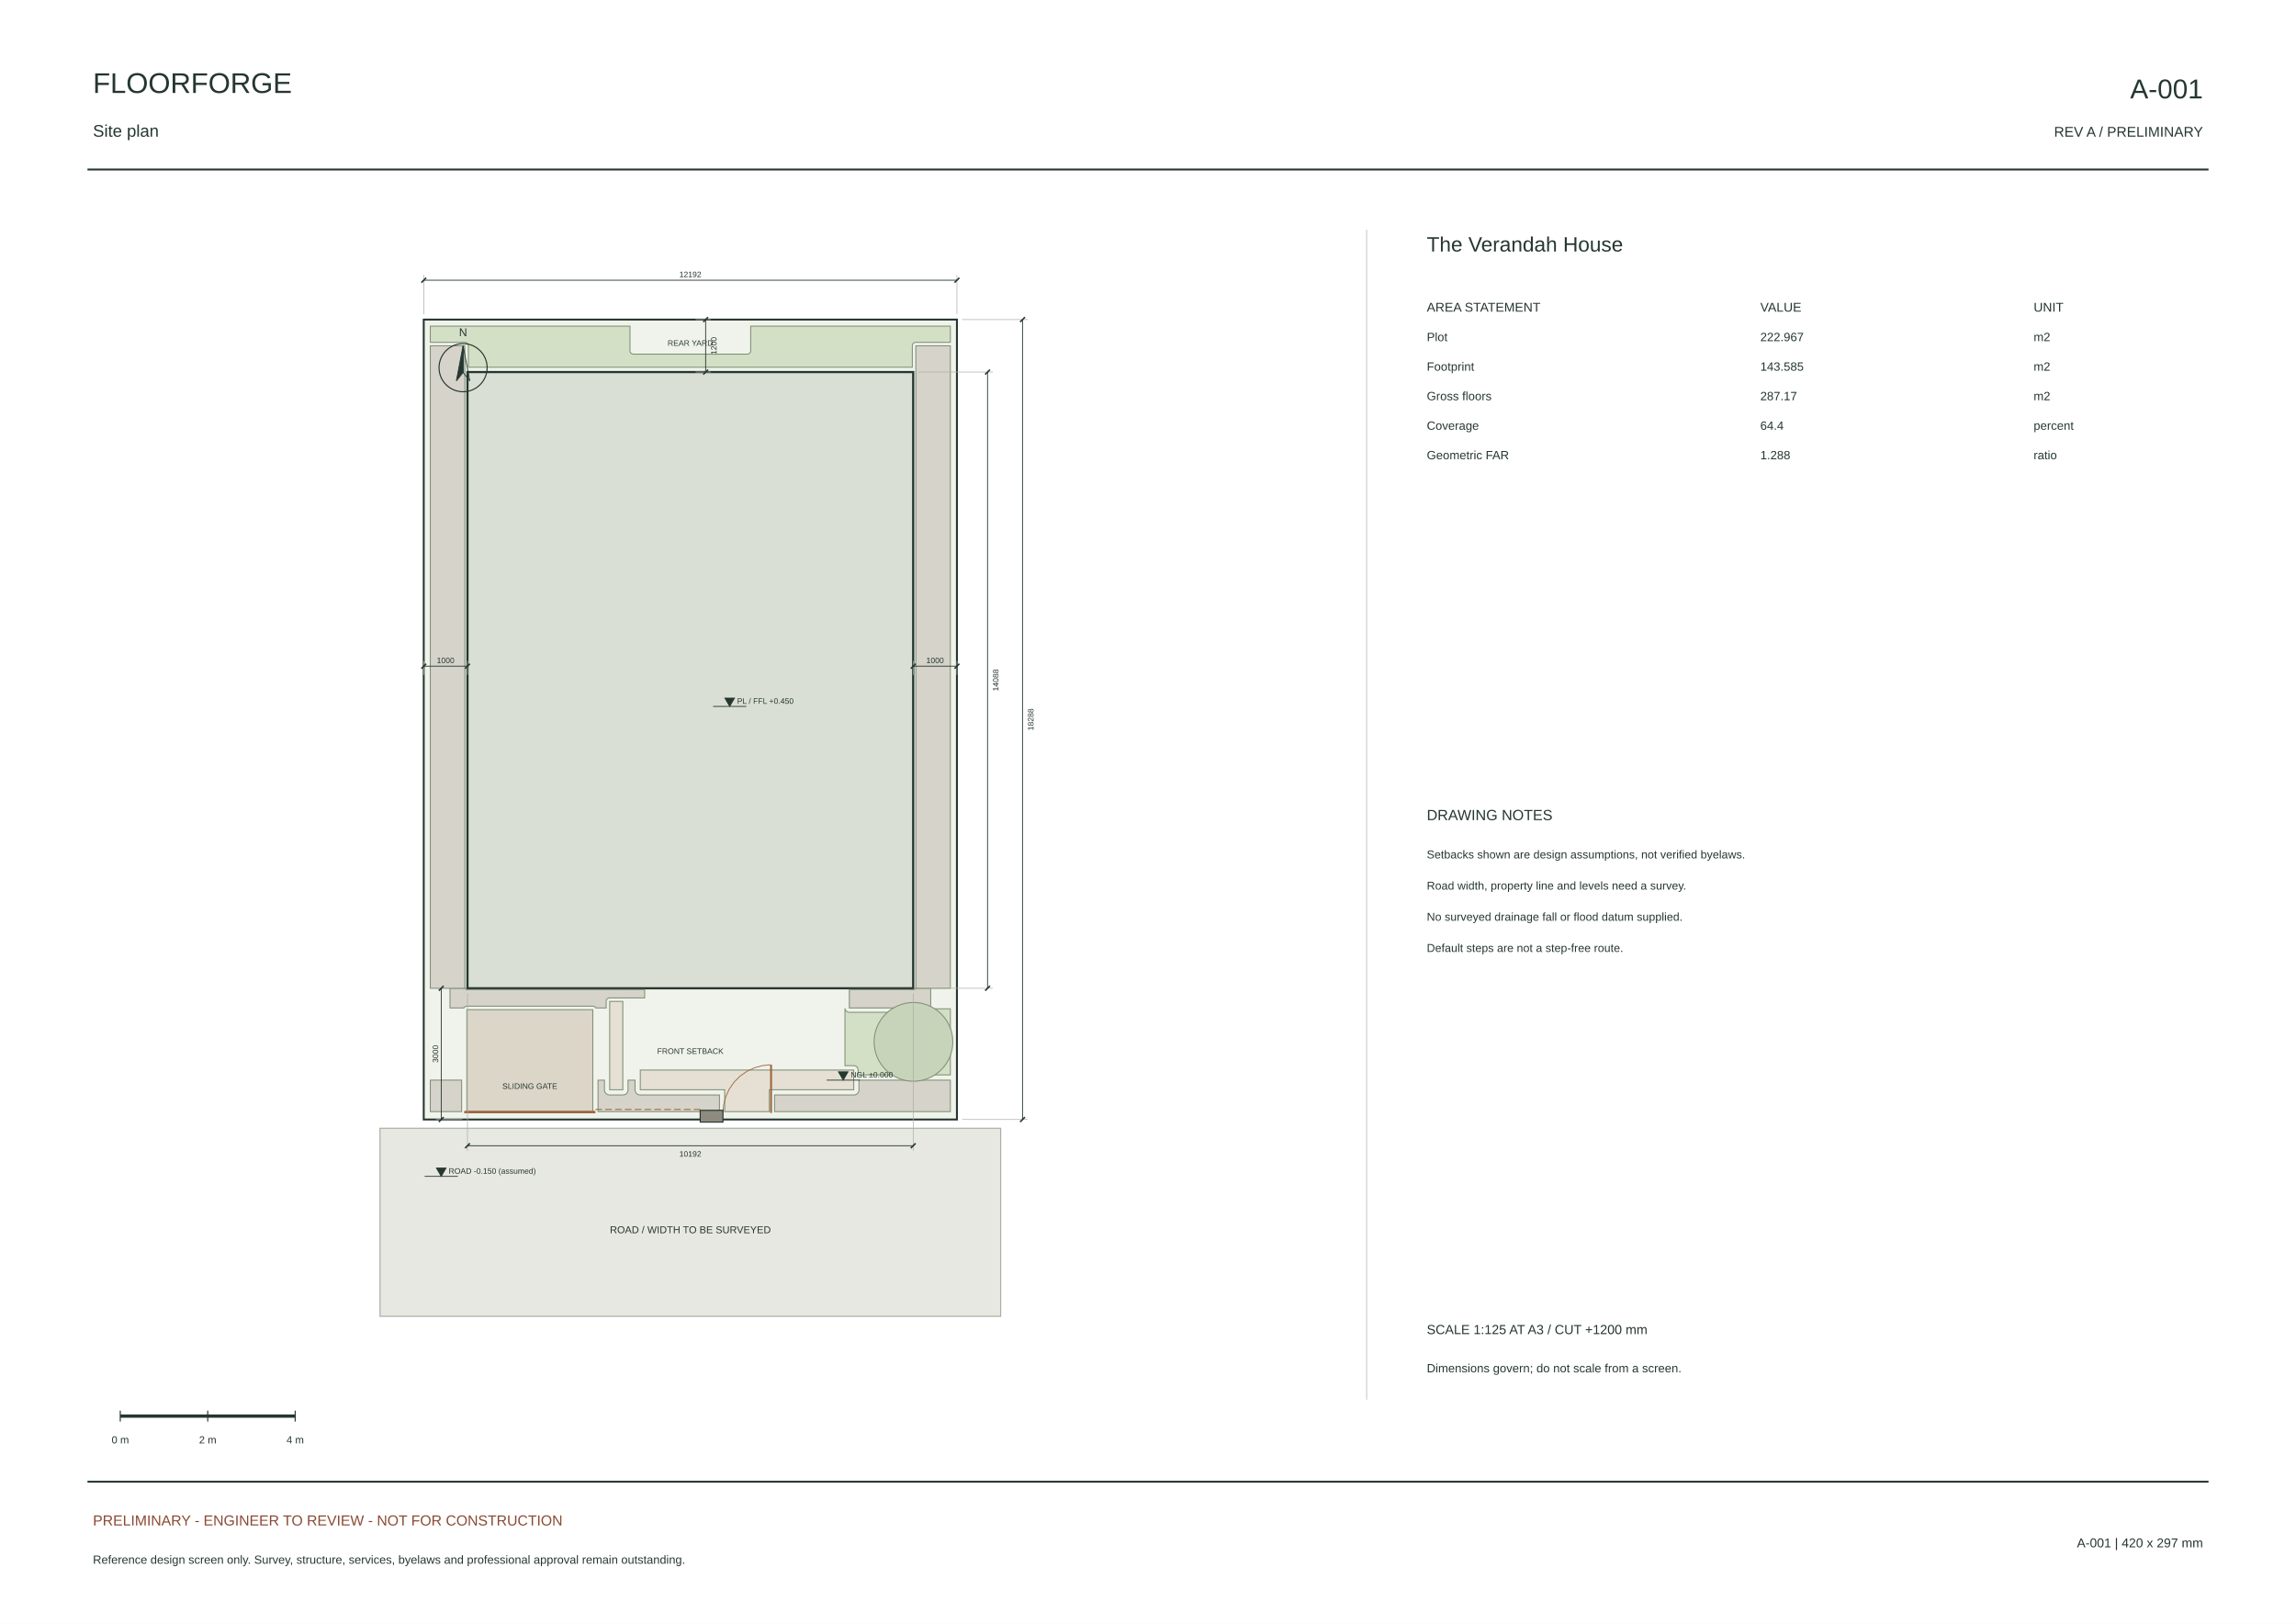
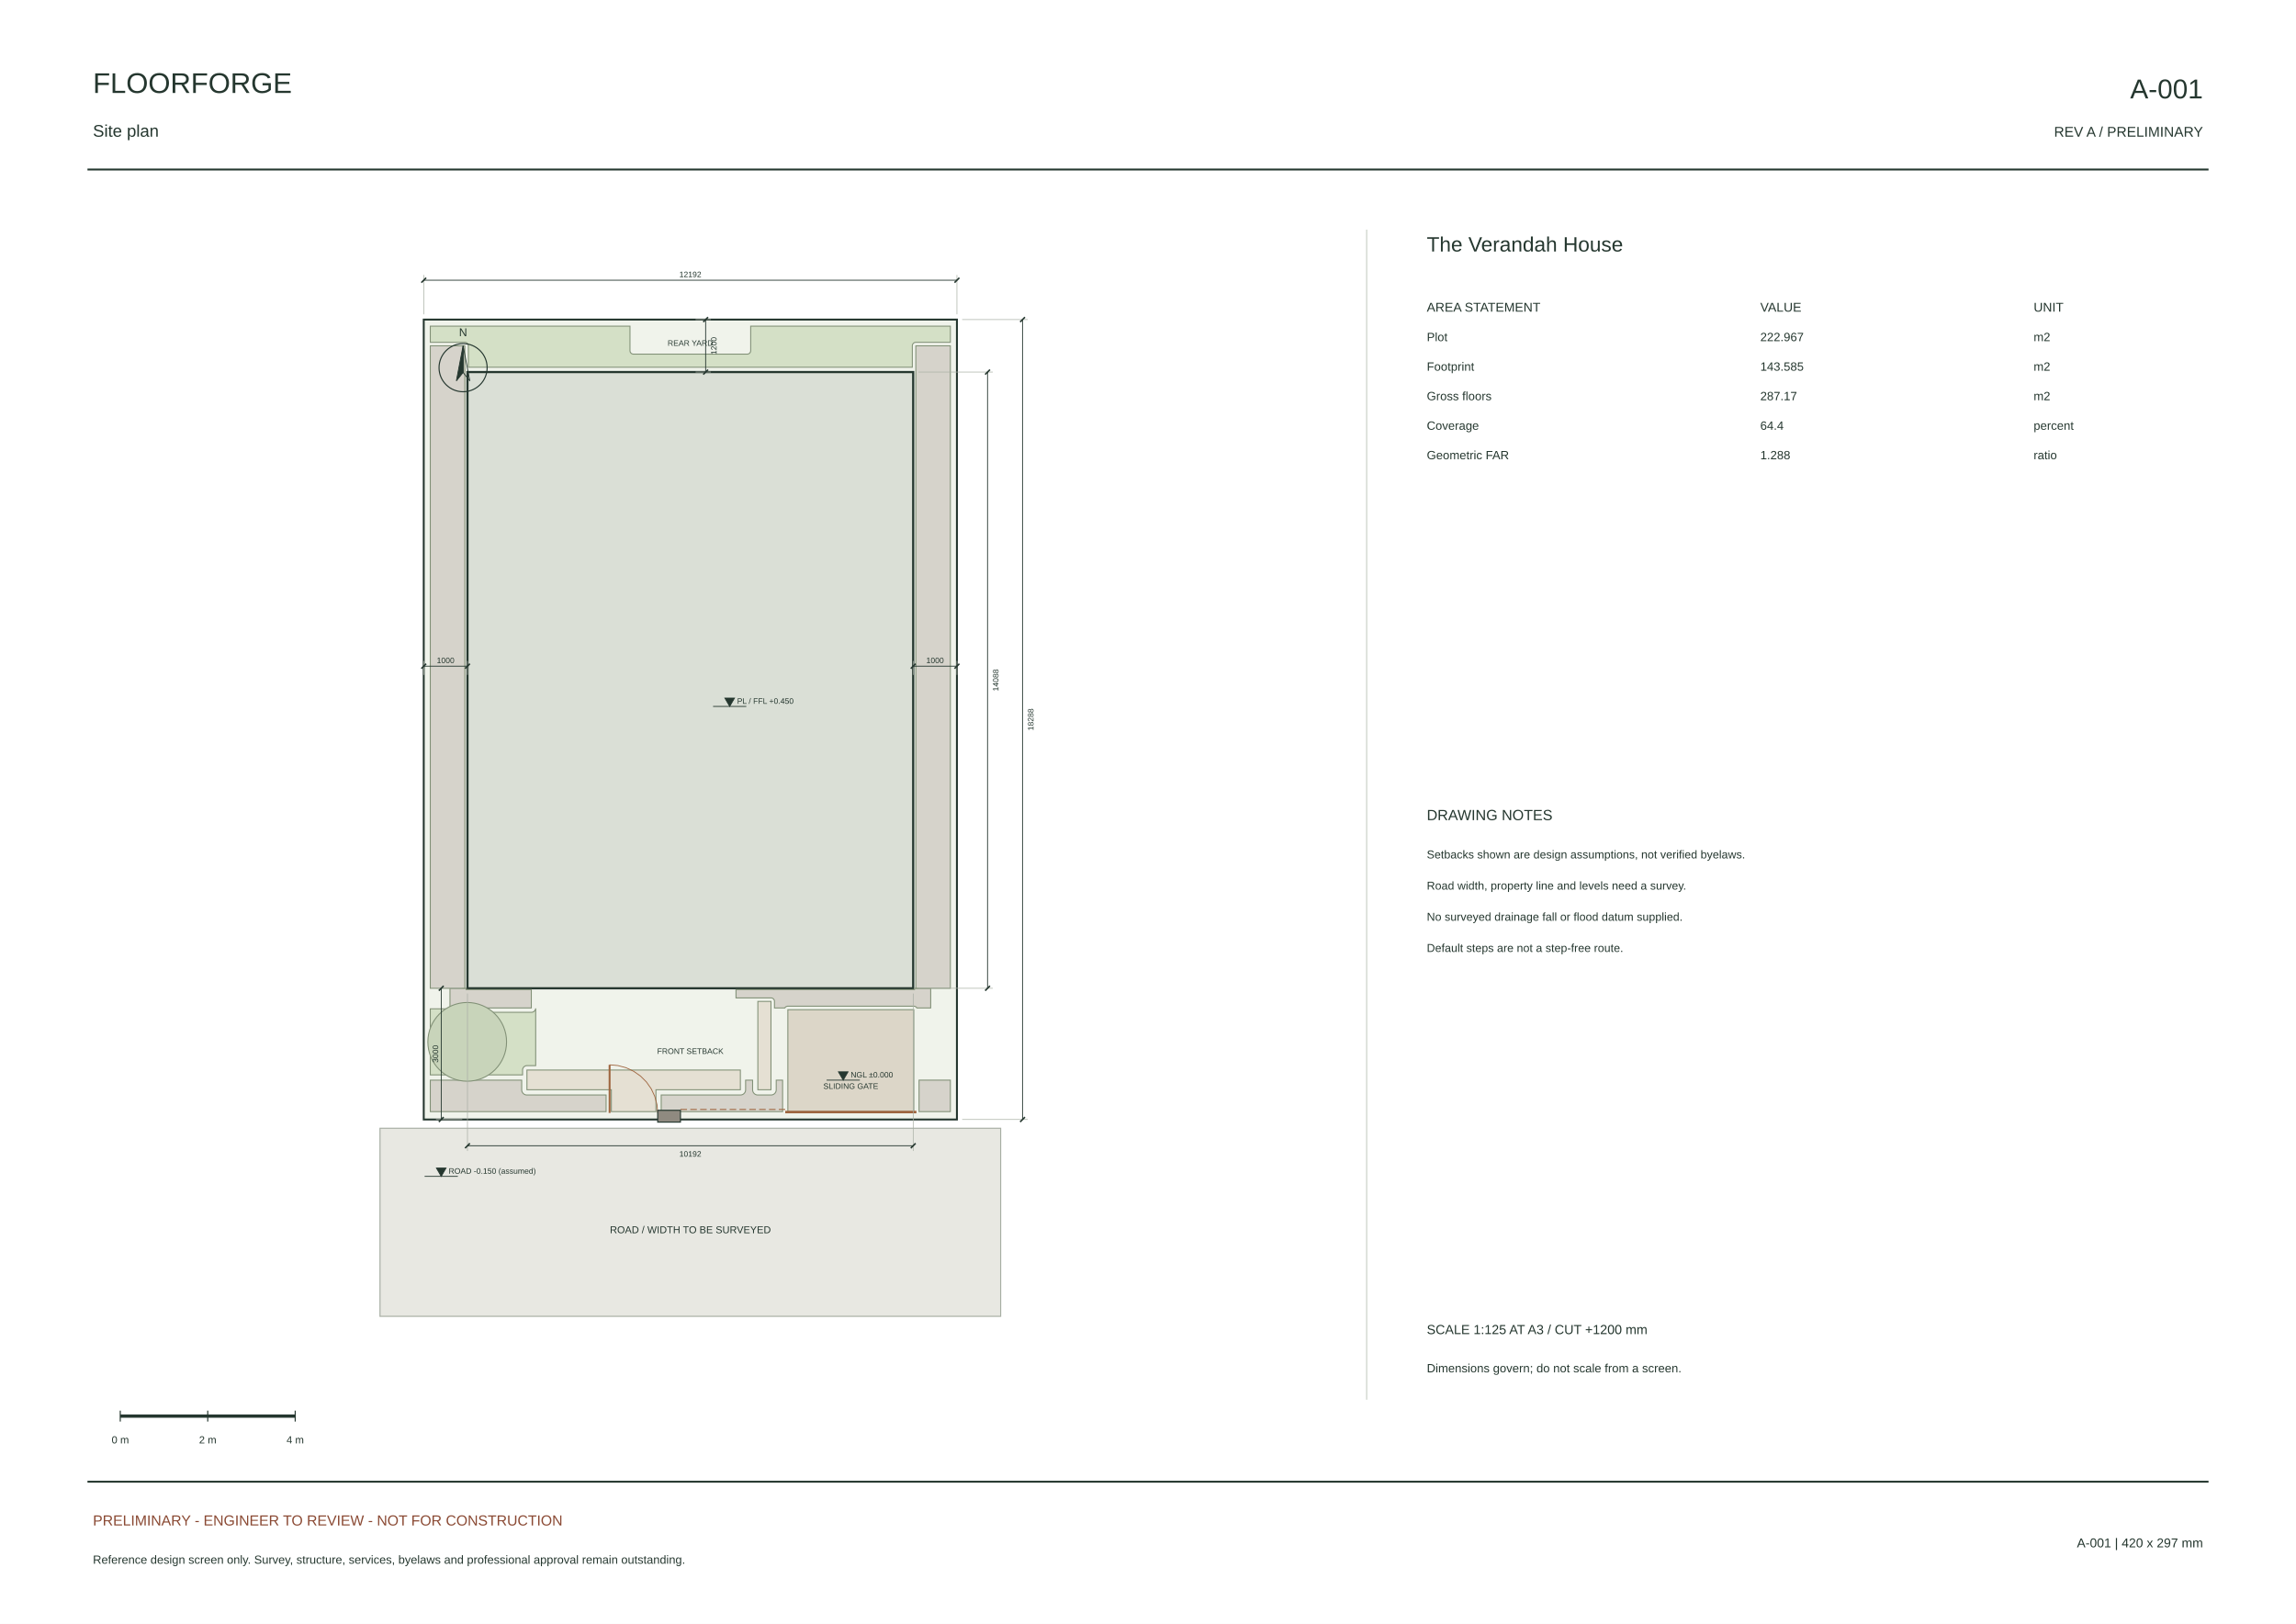
<svg xmlns="http://www.w3.org/2000/svg" width="420mm" height="297mm" viewBox="0 0 420 297">
  <rect width="420" height="297" fill="white" />
  <g font-family="Arial,Helvetica,sans-serif">
    <path d="M 16 31 H 404 M 16 271 H 404" stroke="#25372f" stroke-width=".35" />
    <text x="17" y="17" fill="#25372f" font-size="5.2" text-anchor="start">FLOORFORGE</text>
    <text x="17" y="25" fill="#25372f" font-size="3.1" text-anchor="start">Site plan</text>
    <text x="403" y="18" fill="#25372f" font-size="5" text-anchor="end">A-001</text>
    <text x="403" y="25" fill="#25372f" font-size="2.6" text-anchor="end">REV A / PRELIMINARY</text>
    <polygon points="175.048,204.752 175.048,58.448 77.512,58.448 77.512,204.752 175.048,204.752" fill="#f0f3eb" stroke="#25372f" stroke-width="0.35" />
    <polygon points="167.048,180.752 167.048,68.048 85.512,68.048 85.512,180.752" fill="#dadfd6" stroke="#25372f" stroke-width="0.4" />
    <polygon points="69.512,240.752 183.048,240.752 183.048,206.352 69.512,206.352" fill="#e8e8e2" stroke="#a8afa4" stroke-width="0.2" />
    <text x="126.28" y="225.552" fill="#25372f" font-size="1.84" text-anchor="middle">ROAD / WIDTH TO BE SURVEYED</text>
-     <polygon points="132.568,199.312 117.128,199.312 117.128,195.704 156.168,195.704 156.168,199.312 140.728,199.312 140.728,203.312 132.568,203.312" fill="#e5e0d3" stroke="#819076" stroke-width="0.18" />
-     <polygon points="111.528,183.152 113.928,183.152 113.928,199.312 111.528,199.312" fill="#e5e0d3" stroke="#819076" stroke-width="0.18" />
-     <polygon points="108.44,184.672 108.44,203.312 85.4,203.312 85.4,184.672" fill="#dcd6c8" stroke="#819076" stroke-width="0.18" />
-     <polygon points="141.688,203.312 141.688,200.272 156.168,200.272 156.264,200.264 156.352,200.256 156.448,200.232 156.536,200.2 156.624,200.16 156.704,200.112 156.776,200.056 156.848,199.992 156.912,199.92 156.968,199.848 157.016,199.768 157.056,199.68 157.088,199.592 157.112,199.496 157.12,199.408 157.128,199.312 157.128,197.552 173.848,197.552 173.848,203.312" fill="#d6d3cb" stroke="#819076" stroke-width="0.18" />
-     <polygon points="116.176,199.408 116.184,199.496 116.208,199.592 116.24,199.68 116.28,199.768 116.328,199.848 116.384,199.92 116.448,199.992 116.52,200.056 116.592,200.112 116.672,200.16 116.76,200.2 116.848,200.232 116.944,200.256 117.032,200.264 117.128,200.272 131.608,200.272 131.608,203.312 109.4,203.312 109.4,197.552 110.568,197.552 110.568,199.312 110.576,199.408 110.584,199.496 110.608,199.592 110.64,199.68 110.68,199.768 110.728,199.848 110.784,199.92 110.848,199.992 110.92,200.056 110.992,200.112 111.072,200.16 111.16,200.2 111.248,200.232 111.344,200.256 111.432,200.264 111.528,200.272 113.928,200.272 114.024,200.264 114.112,200.256 114.208,200.232 114.296,200.2 114.384,200.16 114.464,200.112 114.536,200.056 114.608,199.992 114.672,199.92 114.728,199.848 114.776,199.768 114.816,199.68 114.848,199.592 114.872,199.496 114.88,199.408 114.888,199.312 114.888,197.552 116.168,197.552 116.168,199.312" fill="#d6d3cb" stroke="#819076" stroke-width="0.18" />
-     <polygon points="84.44,197.552 84.44,203.312 78.712,203.312 78.712,197.552" fill="#d6d3cb" stroke="#819076" stroke-width="0.18" />
-     <polygon points="155.368,180.992 167.288,180.992 167.288,180.752 170.248,180.752 170.248,184.352 155.368,184.352" fill="#d6d3cb" stroke="#819076" stroke-width="0.18" />
-     <polygon points="117.928,182.512 111.528,182.512 111.464,182.512 111.4,182.528 111.344,182.536 111.28,182.56 111.224,182.584 111.176,182.616 111.12,182.656 111.072,182.696 111.032,182.744 110.992,182.8 110.96,182.848 110.936,182.904 110.912,182.968 110.904,183.024 110.888,183.088 110.888,183.152 110.888,184.352 108.992,184.352 108.976,184.32 108.936,184.264 108.896,184.216 108.848,184.176 108.792,184.136 108.744,184.104 108.688,184.08 108.624,184.056 108.568,184.048 108.504,184.032 108.44,184.032 85.4,184.032 85.336,184.032 85.272,184.048 85.216,184.056 85.152,184.08 85.096,184.104 85.048,184.136 84.992,184.176 84.944,184.216 84.904,184.264 84.864,184.32 84.848,184.352 82.312,184.352 82.312,180.752 85.272,180.752 85.272,180.992 117.928,180.992" fill="#d6d3cb" stroke="#819076" stroke-width="0.18" />
-     <polygon points="156.968,196.592 156.968,195.704 156.968,195.624 156.952,195.544 156.936,195.472 156.904,195.4 156.872,195.328 156.832,195.256 156.784,195.2 156.736,195.136 156.672,195.088 156.616,195.04 156.544,195 156.472,194.968 156.4,194.936 156.328,194.92 156.248,194.904 156.168,194.904 154.568,194.904 154.568,184.512 154.584,184.512 154.6,184.584 154.632,184.656 154.664,184.728 154.704,184.8 154.752,184.856 154.8,184.92 154.864,184.968 154.92,185.016 154.992,185.056 155.064,185.088 155.136,185.12 155.208,185.136 155.288,185.152 155.368,185.152 170.248,185.152 170.328,185.152 170.408,185.136 170.48,185.12 170.552,185.088 170.624,185.056 170.696,185.016 170.752,184.968 170.816,184.92 170.864,184.856 170.912,184.8 170.952,184.728 170.984,184.656 171.016,184.584 171.032,184.512 173.848,184.512 173.848,196.592" fill="#d4e0c6" stroke="#819076" stroke-width="0.18" />
-     <polygon points="174.296,190.552 174.261,191.258 174.158,191.957 173.986,192.642 173.748,193.307 173.446,193.946 173.083,194.552 172.662,195.12 172.187,195.643 171.664,196.118 171.096,196.539 170.49,196.902 169.851,197.204 169.186,197.442 168.501,197.614 167.802,197.717 167.096,197.752 166.39,197.717 165.691,197.614 165.006,197.442 164.341,197.204 163.702,196.902 163.096,196.539 162.528,196.118 162.005,195.643 161.53,195.12 161.109,194.552 160.746,193.946 160.444,193.307 160.206,192.642 160.034,191.957 159.931,191.258 159.896,190.552 159.931,189.846 160.034,189.147 160.206,188.462 160.444,187.797 160.746,187.158 161.109,186.552 161.53,185.984 162.005,185.461 162.528,184.986 163.096,184.565 163.702,184.202 164.341,183.9 165.006,183.662 165.691,183.49 166.39,183.387 167.096,183.352 167.802,183.387 168.501,183.49 169.186,183.662 169.851,183.9 170.49,184.202 171.096,184.565 171.664,184.986 172.187,185.461 172.662,185.984 173.083,186.552 173.446,187.158 173.748,187.797 173.986,188.462 174.158,189.147 174.261,189.846 174.296,190.552" fill="#c8d4ba" stroke="#819076" stroke-width="0.18" />
+     <polygon points="111.832,199.312 96.392,199.312 96.392,195.704 135.432,195.704 135.432,199.312 119.992,199.312 119.992,203.312 111.832,203.312" fill="#e5e0d3" stroke="#819076" stroke-width="0.18" />
+     <polygon points="138.632,183.152 141.032,183.152 141.032,199.312 138.632,199.312" fill="#e5e0d3" stroke="#819076" stroke-width="0.18" />
+     <polygon points="167.16,184.672 167.16,203.312 144.12,203.312 144.12,184.672" fill="#dcd6c8" stroke="#819076" stroke-width="0.18" />
+     <polygon points="168.12,203.312 168.12,197.552 173.848,197.552 173.848,203.312" fill="#d6d3cb" stroke="#819076" stroke-width="0.18" />
+     <polygon points="120.952,203.312 120.952,200.272 135.432,200.272 135.528,200.264 135.616,200.256 135.712,200.232 135.8,200.2 135.888,200.16 135.968,200.112 136.04,200.056 136.112,199.992 136.176,199.92 136.232,199.848 136.28,199.768 136.32,199.68 136.352,199.592 136.376,199.496 136.384,199.408 136.392,199.312 136.392,197.552 137.672,197.552 137.672,199.312 137.68,199.408 137.688,199.496 137.712,199.592 137.744,199.68 137.784,199.768 137.832,199.848 137.888,199.92 137.952,199.992 138.024,200.056 138.096,200.112 138.176,200.16 138.264,200.2 138.352,200.232 138.448,200.256 138.536,200.264 138.632,200.272 141.032,200.272 141.128,200.264 141.216,200.256 141.312,200.232 141.4,200.2 141.488,200.16 141.568,200.112 141.64,200.056 141.712,199.992 141.776,199.92 141.832,199.848 141.88,199.768 141.92,199.68 141.952,199.592 141.976,199.496 141.984,199.408 141.992,199.312 141.992,197.552 143.16,197.552 143.16,203.312" fill="#d6d3cb" stroke="#819076" stroke-width="0.18" />
+     <polygon points="95.432,197.552 95.432,199.312 95.44,199.408 95.448,199.496 95.472,199.592 95.504,199.68 95.544,199.768 95.592,199.848 95.648,199.92 95.712,199.992 95.784,200.056 95.856,200.112 95.936,200.16 96.024,200.2 96.112,200.232 96.208,200.256 96.296,200.264 96.392,200.272 110.872,200.272 110.872,203.312 78.712,203.312 78.712,197.552" fill="#d6d3cb" stroke="#819076" stroke-width="0.18" />
+     <polygon points="167.696,184.32 167.656,184.264 167.616,184.216 167.568,184.176 167.512,184.136 167.464,184.104 167.408,184.08 167.344,184.056 167.288,184.048 167.224,184.032 167.16,184.032 144.12,184.032 144.056,184.032 143.992,184.048 143.936,184.056 143.872,184.08 143.816,184.104 143.768,184.136 143.712,184.176 143.664,184.216 143.624,184.264 143.584,184.32 143.568,184.352 141.672,184.352 141.672,183.152 141.672,183.088 141.656,183.024 141.648,182.968 141.624,182.904 141.6,182.848 141.568,182.8 141.528,182.744 141.488,182.696 141.44,182.656 141.384,182.616 141.336,182.584 141.28,182.56 141.216,182.536 141.16,182.528 141.096,182.512 141.032,182.512 134.632,182.512 134.632,180.992 167.288,180.992 167.288,180.752 170.248,180.752 170.248,184.352 167.712,184.352" fill="#d6d3cb" stroke="#819076" stroke-width="0.18" />
+     <polygon points="97.192,184.352 82.312,184.352 82.312,180.752 85.272,180.752 85.272,180.992 97.192,180.992" fill="#d6d3cb" stroke="#819076" stroke-width="0.18" />
+     <polygon points="96.392,194.904 96.312,194.904 96.232,194.92 96.16,194.936 96.088,194.968 96.016,195 95.944,195.04 95.888,195.088 95.824,195.136 95.776,195.2 95.728,195.256 95.688,195.328 95.656,195.4 95.624,195.472 95.608,195.544 95.592,195.624 95.592,195.704 95.592,196.592 78.712,196.592 78.712,184.512 81.528,184.512 81.544,184.584 81.576,184.656 81.608,184.728 81.648,184.8 81.696,184.856 81.744,184.92 81.808,184.968 81.864,185.016 81.936,185.056 82.008,185.088 82.08,185.12 82.152,185.136 82.232,185.152 82.312,185.152 97.192,185.152 97.272,185.152 97.352,185.136 97.424,185.12 97.496,185.088 97.568,185.056 97.64,185.016 97.696,184.968 97.76,184.92 97.808,184.856 97.856,184.8 97.896,184.728 97.928,184.656 97.96,184.584 97.976,184.512 97.992,184.512 97.992,194.904" fill="#d4e0c6" stroke="#819076" stroke-width="0.18" />
+     <polygon points="92.664,190.552 92.629,191.258 92.526,191.957 92.354,192.642 92.116,193.307 91.814,193.946 91.451,194.552 91.03,195.12 90.555,195.643 90.032,196.118 89.464,196.539 88.858,196.902 88.219,197.204 87.554,197.442 86.869,197.614 86.17,197.717 85.464,197.752 84.758,197.717 84.059,197.614 83.374,197.442 82.709,197.204 82.07,196.902 81.464,196.539 80.896,196.118 80.373,195.643 79.898,195.12 79.477,194.552 79.114,193.946 78.812,193.307 78.574,192.642 78.402,191.957 78.299,191.258 78.264,190.552 78.299,189.846 78.402,189.147 78.574,188.462 78.812,187.797 79.114,187.158 79.477,186.552 79.898,185.984 80.373,185.461 80.896,184.986 81.464,184.565 82.07,184.202 82.709,183.9 83.374,183.662 84.059,183.49 84.758,183.387 85.464,183.352 86.17,183.387 86.869,183.49 87.554,183.662 88.219,183.9 88.858,184.202 89.464,184.565 90.032,184.986 90.555,185.461 91.03,185.984 91.451,186.552 91.814,187.158 92.116,187.797 92.354,188.462 92.526,189.147 92.629,189.846 92.664,190.552" fill="#c8d4ba" stroke="#819076" stroke-width="0.18" />
    <polygon points="85.032,180.752 78.712,180.752 78.712,63.248 85.032,63.248" fill="#d6d3cb" stroke="#819076" stroke-width="0.18" />
    <polygon points="167.528,180.752 167.528,63.248 173.848,63.248 173.848,180.752" fill="#d6d3cb" stroke="#819076" stroke-width="0.18" />
    <polygon points="167.528,62.608 167.464,62.608 167.4,62.624 167.344,62.632 167.28,62.656 167.224,62.68 167.176,62.712 167.12,62.752 167.072,62.792 167.032,62.84 166.992,62.896 166.96,62.944 166.936,63 166.912,63.064 166.904,63.12 166.888,63.184 166.888,63.248 166.888,67.168 85.672,67.168 85.672,63.248 85.672,63.184 85.656,63.12 85.648,63.064 85.624,63 85.6,62.944 85.568,62.896 85.528,62.84 85.488,62.792 85.44,62.752 85.384,62.712 85.336,62.68 85.28,62.656 85.216,62.632 85.16,62.624 85.096,62.608 85.032,62.608 78.712,62.608 78.712,59.648 115.24,59.648 115.24,64.128 115.24,64.192 115.256,64.256 115.264,64.312 115.288,64.376 115.312,64.432 115.344,64.48 115.384,64.536 115.424,64.584 115.472,64.624 115.528,64.664 115.576,64.696 115.632,64.72 115.696,64.744 115.752,64.752 115.816,64.768 115.88,64.768 136.68,64.768 136.744,64.768 136.808,64.752 136.864,64.744 136.928,64.72 136.984,64.696 137.032,64.664 137.088,64.624 137.136,64.584 137.176,64.536 137.216,64.48 137.248,64.432 137.272,64.376 137.296,64.312 137.304,64.256 137.32,64.192 137.32,64.128 137.32,59.648 173.848,59.648 173.848,62.608" fill="#d4e0c6" stroke="#819076" stroke-width="0.18" />
    <text x="126.28" y="192.752" fill="#25372f" font-size="1.45" text-anchor="middle">FRONT SETBACK</text>
    <text x="126.28" y="63.248" fill="#25372f" font-size="1.45" text-anchor="middle">REAR YARD</text>
-     <path d="M 84.92 203.392 L 108.92 203.392" fill="none" stroke="#9e653f" stroke-width="0.45" />
-     <path d="M 108.92 202.912 L 128.088 202.912" fill="none" stroke="#9e653f" stroke-width="0.18" stroke-dasharray="1.2 .6" />
-     <text x="96.92" y="199.152" fill="#25372f" font-size="1.45" text-anchor="middle">SLIDING GATE</text>
-     <path d="M 141.048 203.552 L 141.048 194.752" fill="none" stroke="#9e653f" stroke-width="0.35" />
-     <polyline points="132.248,203.552 132.382,202.024 132.779,200.542 133.427,199.152 134.307,197.895 135.392,196.811 136.648,195.931 138.038,195.283 139.52,194.886 141.048,194.752" fill="none" stroke="#9e653f" stroke-width="0.15" />
-     <polygon points="128.088,205.232 132.248,205.232 132.248,203.072 128.088,203.072" fill="#8f8a80" stroke="#25372f" stroke-width="0.2" />
+     <path d="M 111.512 203.552 L 111.512 194.752" fill="none" stroke="#9e653f" stroke-width="0.35" />
+     <polyline points="120.312,203.552 120.178,202.024 119.781,200.542 119.133,199.152 118.253,197.895 117.168,196.811 115.912,195.931 114.522,195.283 113.04,194.886 111.512,194.752" fill="none" stroke="#9e653f" stroke-width="0.15" />
+     <path d="M 143.64 203.392 L 167.64 203.392" fill="none" stroke="#9e653f" stroke-width="0.45" />
+     <path d="M 124.472 202.912 L 143.64 202.912" fill="none" stroke="#9e653f" stroke-width="0.18" stroke-dasharray="1.2 .6" />
+     <text x="155.64" y="199.152" fill="#25372f" font-size="1.45" text-anchor="middle">SLIDING GATE</text>
+     <polygon points="120.312,205.232 124.472,205.232 124.472,203.072 120.312,203.072" fill="#8f8a80" stroke="#25372f" stroke-width="0.2" />
    <path d="M 77.512 57.488 L 77.512 50.288" fill="none" stroke="#a8afa4" stroke-width="0.12" />
    <path d="M 175.048 57.488 L 175.048 50.288" fill="none" stroke="#a8afa4" stroke-width="0.12" />
    <path d="M 77.512 51.248 L 175.048 51.248" fill="none" stroke="#25372f" stroke-width="0.15" />
    <path d="M 77.072 51.688 L 77.952 50.808" fill="none" stroke="#25372f" stroke-width="0.28" />
    <path d="M 174.608 51.688 L 175.488 50.808" fill="none" stroke="#25372f" stroke-width="0.28" />
    <text x="126.28" y="50.688" fill="#25372f" font-size="1.45" text-anchor="middle">12192</text>
    <path d="M 176.008 204.752 L 188.008 204.752" fill="none" stroke="#a8afa4" stroke-width="0.12" />
    <path d="M 176.008 58.448 L 188.008 58.448" fill="none" stroke="#a8afa4" stroke-width="0.12" />
    <path d="M 187.048 204.752 L 187.048 58.448" fill="none" stroke="#25372f" stroke-width="0.15" />
    <path d="M 186.608 205.192 L 187.488 204.312" fill="none" stroke="#25372f" stroke-width="0.28" />
    <path d="M 186.608 58.888 L 187.488 58.008" fill="none" stroke="#25372f" stroke-width="0.28" />
    <text x="189.048" y="131.6" fill="#25372f" font-size="1.45" text-anchor="middle" transform="rotate(-90.0 189.048 131.6)">18288</text>
    <path d="M 85.512 181.712 L 85.512 210.512" fill="none" stroke="#a8afa4" stroke-width="0.12" />
    <path d="M 167.048 181.712 L 167.048 210.512" fill="none" stroke="#a8afa4" stroke-width="0.12" />
    <path d="M 85.512 209.552 L 167.048 209.552" fill="none" stroke="#25372f" stroke-width="0.15" />
    <path d="M 85.072 209.992 L 85.952 209.112" fill="none" stroke="#25372f" stroke-width="0.28" />
    <path d="M 166.608 209.992 L 167.488 209.112" fill="none" stroke="#25372f" stroke-width="0.28" />
    <text x="126.28" y="211.552" fill="#25372f" font-size="1.45" text-anchor="middle">10192</text>
    <path d="M 84.552 204.752 L 79.752 204.752" fill="none" stroke="#a8afa4" stroke-width="0.12" />
    <path d="M 84.552 180.752 L 79.752 180.752" fill="none" stroke="#a8afa4" stroke-width="0.12" />
    <path d="M 80.712 204.752 L 80.712 180.752" fill="none" stroke="#25372f" stroke-width="0.15" />
    <path d="M 80.272 205.192 L 81.152 204.312" fill="none" stroke="#25372f" stroke-width="0.28" />
    <path d="M 80.272 181.192 L 81.152 180.312" fill="none" stroke="#25372f" stroke-width="0.28" />
    <text x="80.152" y="192.752" fill="#25372f" font-size="1.45" text-anchor="middle" transform="rotate(-90.0 80.152 192.752)">3000</text>
    <path d="M 127.24 68.048 L 130.04 68.048" fill="none" stroke="#a8afa4" stroke-width="0.12" />
    <path d="M 127.24 58.448 L 130.04 58.448" fill="none" stroke="#a8afa4" stroke-width="0.12" />
    <path d="M 129.08 68.048 L 129.08 58.448" fill="none" stroke="#25372f" stroke-width="0.15" />
    <path d="M 128.64 68.488 L 129.52 67.608" fill="none" stroke="#25372f" stroke-width="0.28" />
    <path d="M 128.64 58.888 L 129.52 58.008" fill="none" stroke="#25372f" stroke-width="0.28" />
    <text x="131.08" y="63.248" fill="#25372f" font-size="1.45" text-anchor="middle" transform="rotate(-90.0 131.08 63.248)">1200</text>
    <path d="M 77.512 123.44 L 77.512 120.88" fill="none" stroke="#a8afa4" stroke-width="0.12" />
    <path d="M 85.512 123.44 L 85.512 120.88" fill="none" stroke="#a8afa4" stroke-width="0.12" />
    <path d="M 77.512 121.84 L 85.512 121.84" fill="none" stroke="#25372f" stroke-width="0.15" />
    <path d="M 77.072 122.28 L 77.952 121.4" fill="none" stroke="#25372f" stroke-width="0.28" />
    <path d="M 85.072 122.28 L 85.952 121.4" fill="none" stroke="#25372f" stroke-width="0.28" />
    <text x="81.512" y="121.28" fill="#25372f" font-size="1.45" text-anchor="middle">1000</text>
    <path d="M 167.048 123.44 L 167.048 120.88" fill="none" stroke="#a8afa4" stroke-width="0.12" />
    <path d="M 175.048 123.44 L 175.048 120.88" fill="none" stroke="#a8afa4" stroke-width="0.12" />
    <path d="M 167.048 121.84 L 175.048 121.84" fill="none" stroke="#25372f" stroke-width="0.15" />
    <path d="M 166.608 122.28 L 167.488 121.4" fill="none" stroke="#25372f" stroke-width="0.28" />
    <path d="M 174.608 122.28 L 175.488 121.4" fill="none" stroke="#25372f" stroke-width="0.28" />
    <text x="171.048" y="121.28" fill="#25372f" font-size="1.45" text-anchor="middle">1000</text>
    <path d="M 168.008 180.752 L 181.608 180.752" fill="none" stroke="#a8afa4" stroke-width="0.12" />
    <path d="M 168.008 68.048 L 181.608 68.048" fill="none" stroke="#a8afa4" stroke-width="0.12" />
    <path d="M 180.648 180.752 L 180.648 68.048" fill="none" stroke="#25372f" stroke-width="0.15" />
    <path d="M 180.208 181.192 L 181.088 180.312" fill="none" stroke="#25372f" stroke-width="0.28" />
    <path d="M 180.208 68.488 L 181.088 67.608" fill="none" stroke="#25372f" stroke-width="0.28" />
    <text x="182.648" y="124.4" fill="#25372f" font-size="1.45" text-anchor="middle" transform="rotate(-90.0 182.648 124.4)">14088</text>
    <polygon points="79.832,213.632 81.592,213.632 80.712,215.152" fill="#25372f" stroke="#25372f" stroke-width="0.15" />
    <path d="M 77.672 215.152 L 83.752 215.152" fill="none" stroke="#25372f" stroke-width="0.15" />
    <text x="82.072" y="214.672" fill="#25372f" font-size="1.45" text-anchor="start">ROAD -0.150 (assumed)</text>
    <polygon points="153.368,196.032 155.128,196.032 154.248,197.552" fill="#25372f" stroke="#25372f" stroke-width="0.15" />
    <path d="M 151.208 197.552 L 157.288 197.552" fill="none" stroke="#25372f" stroke-width="0.15" />
    <text x="155.608" y="197.072" fill="#25372f" font-size="1.45" text-anchor="start">NGL ±0.000</text>
    <polygon points="132.6,127.68 134.36,127.68 133.48,129.2" fill="#25372f" stroke="#25372f" stroke-width="0.15" />
    <path d="M 130.44 129.2 L 136.52 129.2" fill="none" stroke="#25372f" stroke-width="0.15" />
    <text x="134.84" y="128.72" fill="#25372f" font-size="1.45" text-anchor="start">PL / FFL +0.450</text>
    <circle cx="84.712" cy="67.248" r="4.4" fill="none" stroke="#25372f" stroke-width="0.2" />
    <polygon points="84.712,63.2 83.48,69.668 84.712,68.128" fill="#25372f" stroke="#25372f" stroke-width="0.15" />
    <polygon points="84.712,63.2 85.944,69.668 84.712,68.128" fill="none" stroke="#25372f" stroke-width="0.15" />
    <text x="84.712" y="61.488" fill="#25372f" font-size="2.08" text-anchor="middle">N</text>
    <path d="M 250 42 V 256" stroke="#c9d0c7" stroke-width=".2" />
    <text x="261" y="46" fill="#25372f" font-size="3.8" text-anchor="start">The Verandah House</text>
    <text x="261" y="57" fill="#25372f" font-size="2.35" text-anchor="start">AREA STATEMENT</text>
    <text x="322" y="57" fill="#25372f" font-size="2.35" text-anchor="start">VALUE</text>
    <text x="372" y="57" fill="#25372f" font-size="2.35" text-anchor="start">UNIT</text>
    <text x="261" y="62.4" fill="#25372f" font-size="2.2" text-anchor="start">Plot</text>
    <text x="322" y="62.4" fill="#25372f" font-size="2.2" text-anchor="start">222.967</text>
    <text x="372" y="62.4" fill="#25372f" font-size="2.2" text-anchor="start">m2</text>
    <text x="261" y="67.8" fill="#25372f" font-size="2.2" text-anchor="start">Footprint</text>
    <text x="322" y="67.8" fill="#25372f" font-size="2.2" text-anchor="start">143.585</text>
    <text x="372" y="67.8" fill="#25372f" font-size="2.2" text-anchor="start">m2</text>
    <text x="261" y="73.2" fill="#25372f" font-size="2.2" text-anchor="start">Gross floors</text>
    <text x="322" y="73.2" fill="#25372f" font-size="2.2" text-anchor="start">287.17</text>
    <text x="372" y="73.2" fill="#25372f" font-size="2.2" text-anchor="start">m2</text>
    <text x="261" y="78.6" fill="#25372f" font-size="2.2" text-anchor="start">Coverage</text>
    <text x="322" y="78.6" fill="#25372f" font-size="2.2" text-anchor="start">64.4</text>
    <text x="372" y="78.6" fill="#25372f" font-size="2.2" text-anchor="start">percent</text>
    <text x="261" y="84" fill="#25372f" font-size="2.2" text-anchor="start">Geometric FAR</text>
    <text x="322" y="84" fill="#25372f" font-size="2.2" text-anchor="start">1.288</text>
    <text x="372" y="84" fill="#25372f" font-size="2.2" text-anchor="start">ratio</text>
    <text x="261" y="150" fill="#25372f" font-size="2.7" text-anchor="start">DRAWING NOTES</text>
    <text x="261" y="157" fill="#25372f" font-size="2.1" text-anchor="start">Setbacks shown are design assumptions, not verified byelaws.</text>
    <text x="261" y="162.7" fill="#25372f" font-size="2.1" text-anchor="start">Road width, property line and levels need a survey.</text>
    <text x="261" y="168.4" fill="#25372f" font-size="2.1" text-anchor="start">No surveyed drainage fall or flood datum supplied.</text>
    <text x="261" y="174.1" fill="#25372f" font-size="2.1" text-anchor="start">Default steps are not a step-free route.</text>
    <text x="261" y="244" fill="#25372f" font-size="2.4" text-anchor="start">SCALE 1:125 AT A3 / CUT +1200 mm</text>
    <text x="261" y="251" fill="#25372f" font-size="2.2" text-anchor="start">Dimensions govern; do not scale from a screen.</text>
    <path d="M 22 259 H 54.0" stroke="#25372f" stroke-width=".6" />
    <path d="M 22.0 258 V 260" stroke="#25372f" stroke-width=".2" />
    <text x="22" y="264" fill="#25372f" font-size="1.9" text-anchor="middle">0 m</text>
    <path d="M 38.0 258 V 260" stroke="#25372f" stroke-width=".2" />
    <text x="38" y="264" fill="#25372f" font-size="1.9" text-anchor="middle">2 m</text>
    <path d="M 54.0 258 V 260" stroke="#25372f" stroke-width=".2" />
    <text x="54" y="264" fill="#25372f" font-size="1.9" text-anchor="middle">4 m</text>
    <text x="17" y="279" fill="#8a4933" font-size="2.65" text-anchor="start">PRELIMINARY - ENGINEER TO REVIEW - NOT FOR CONSTRUCTION</text>
    <text x="17" y="286" fill="#25372f" font-size="2.15" text-anchor="start">Reference design screen only. Survey, structure, services, byelaws and professional approval remain outstanding.</text>
    <text x="403" y="283" fill="#25372f" font-size="2.35" text-anchor="end">A-001  |  420 x 297 mm</text>
  </g>
</svg>
